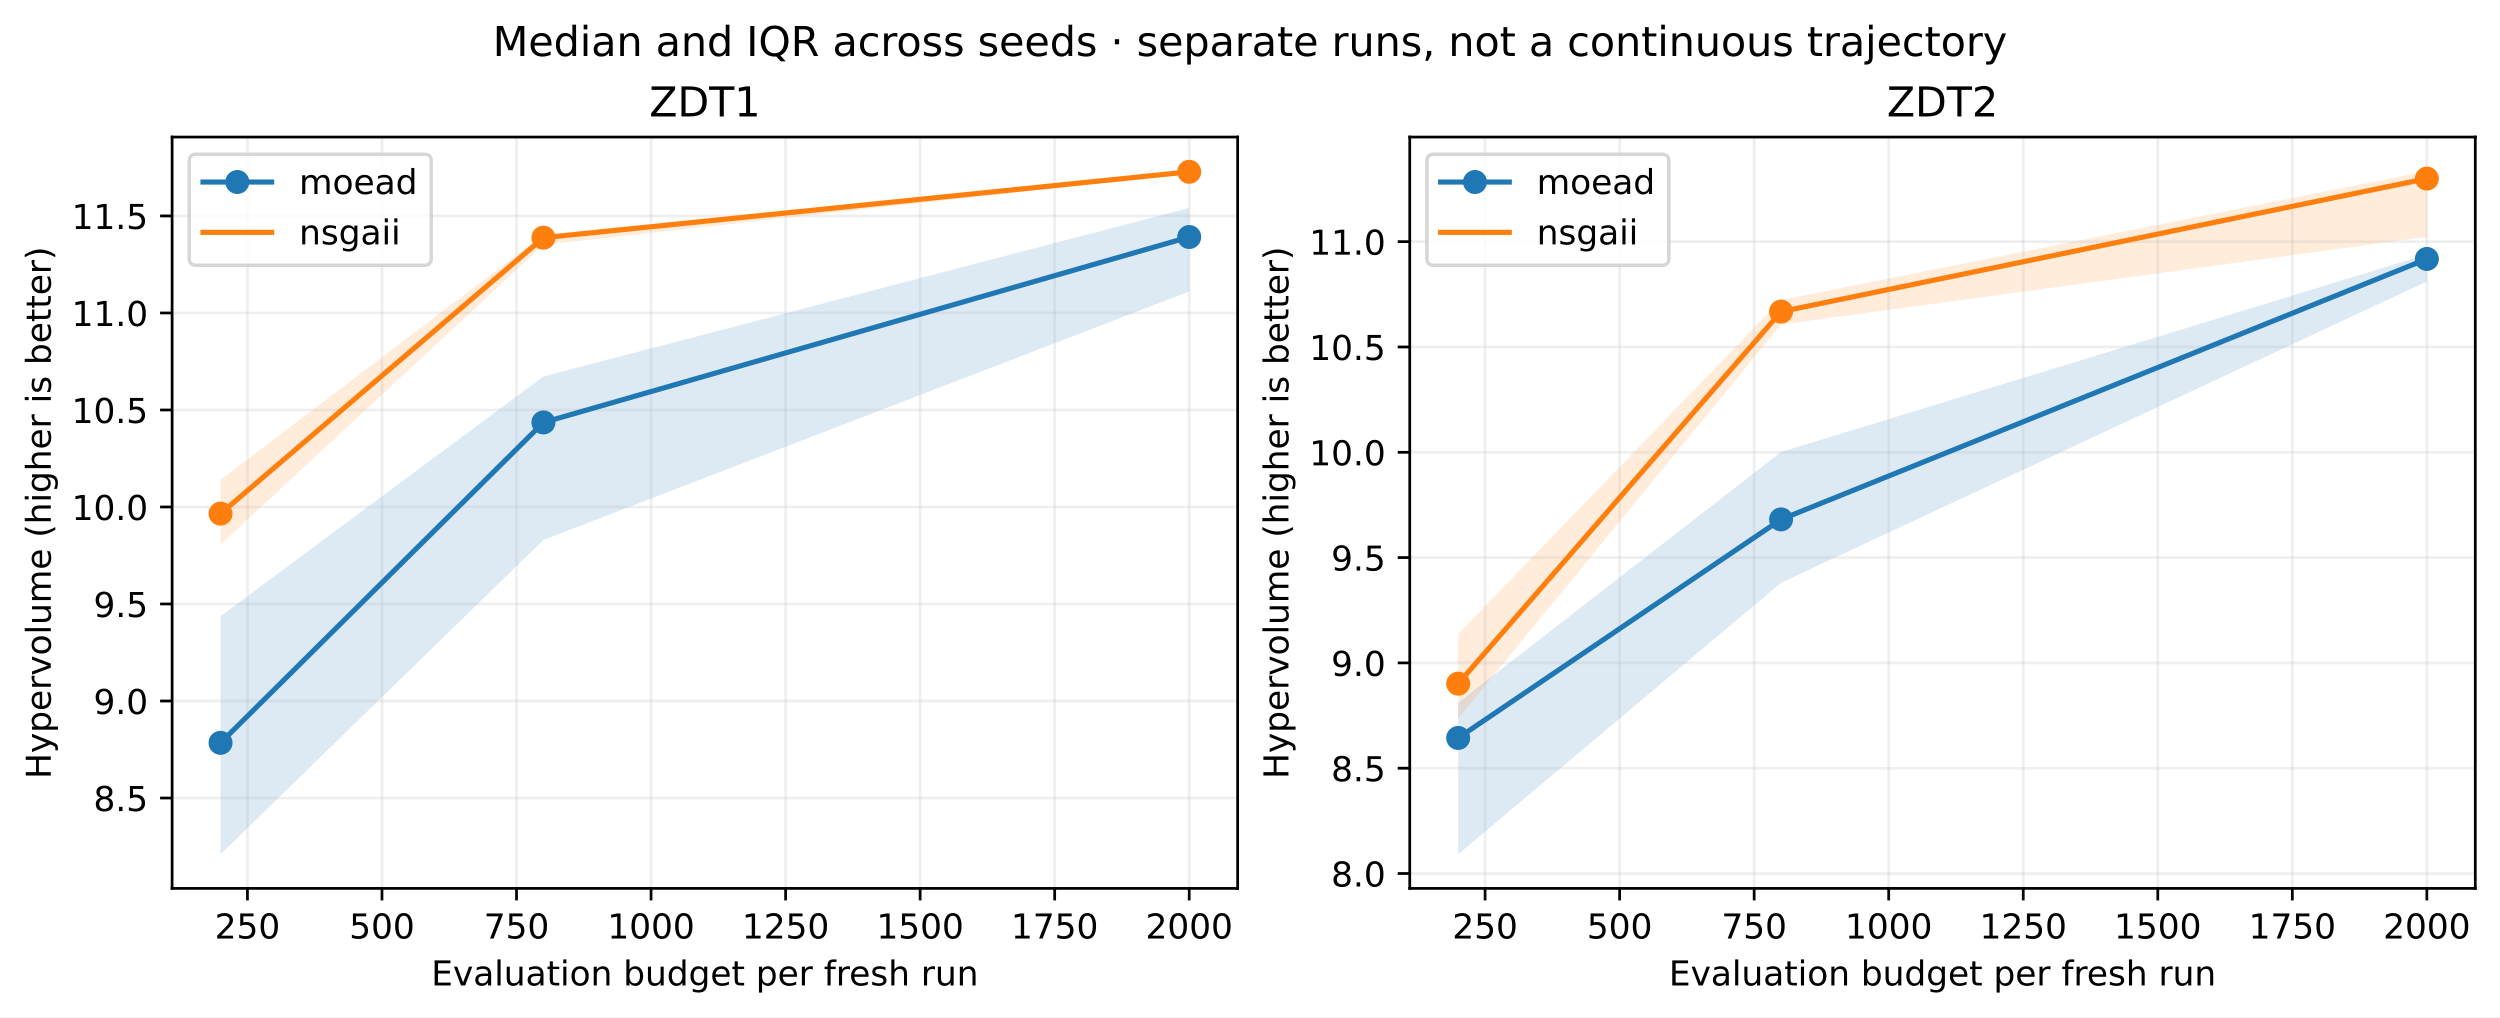
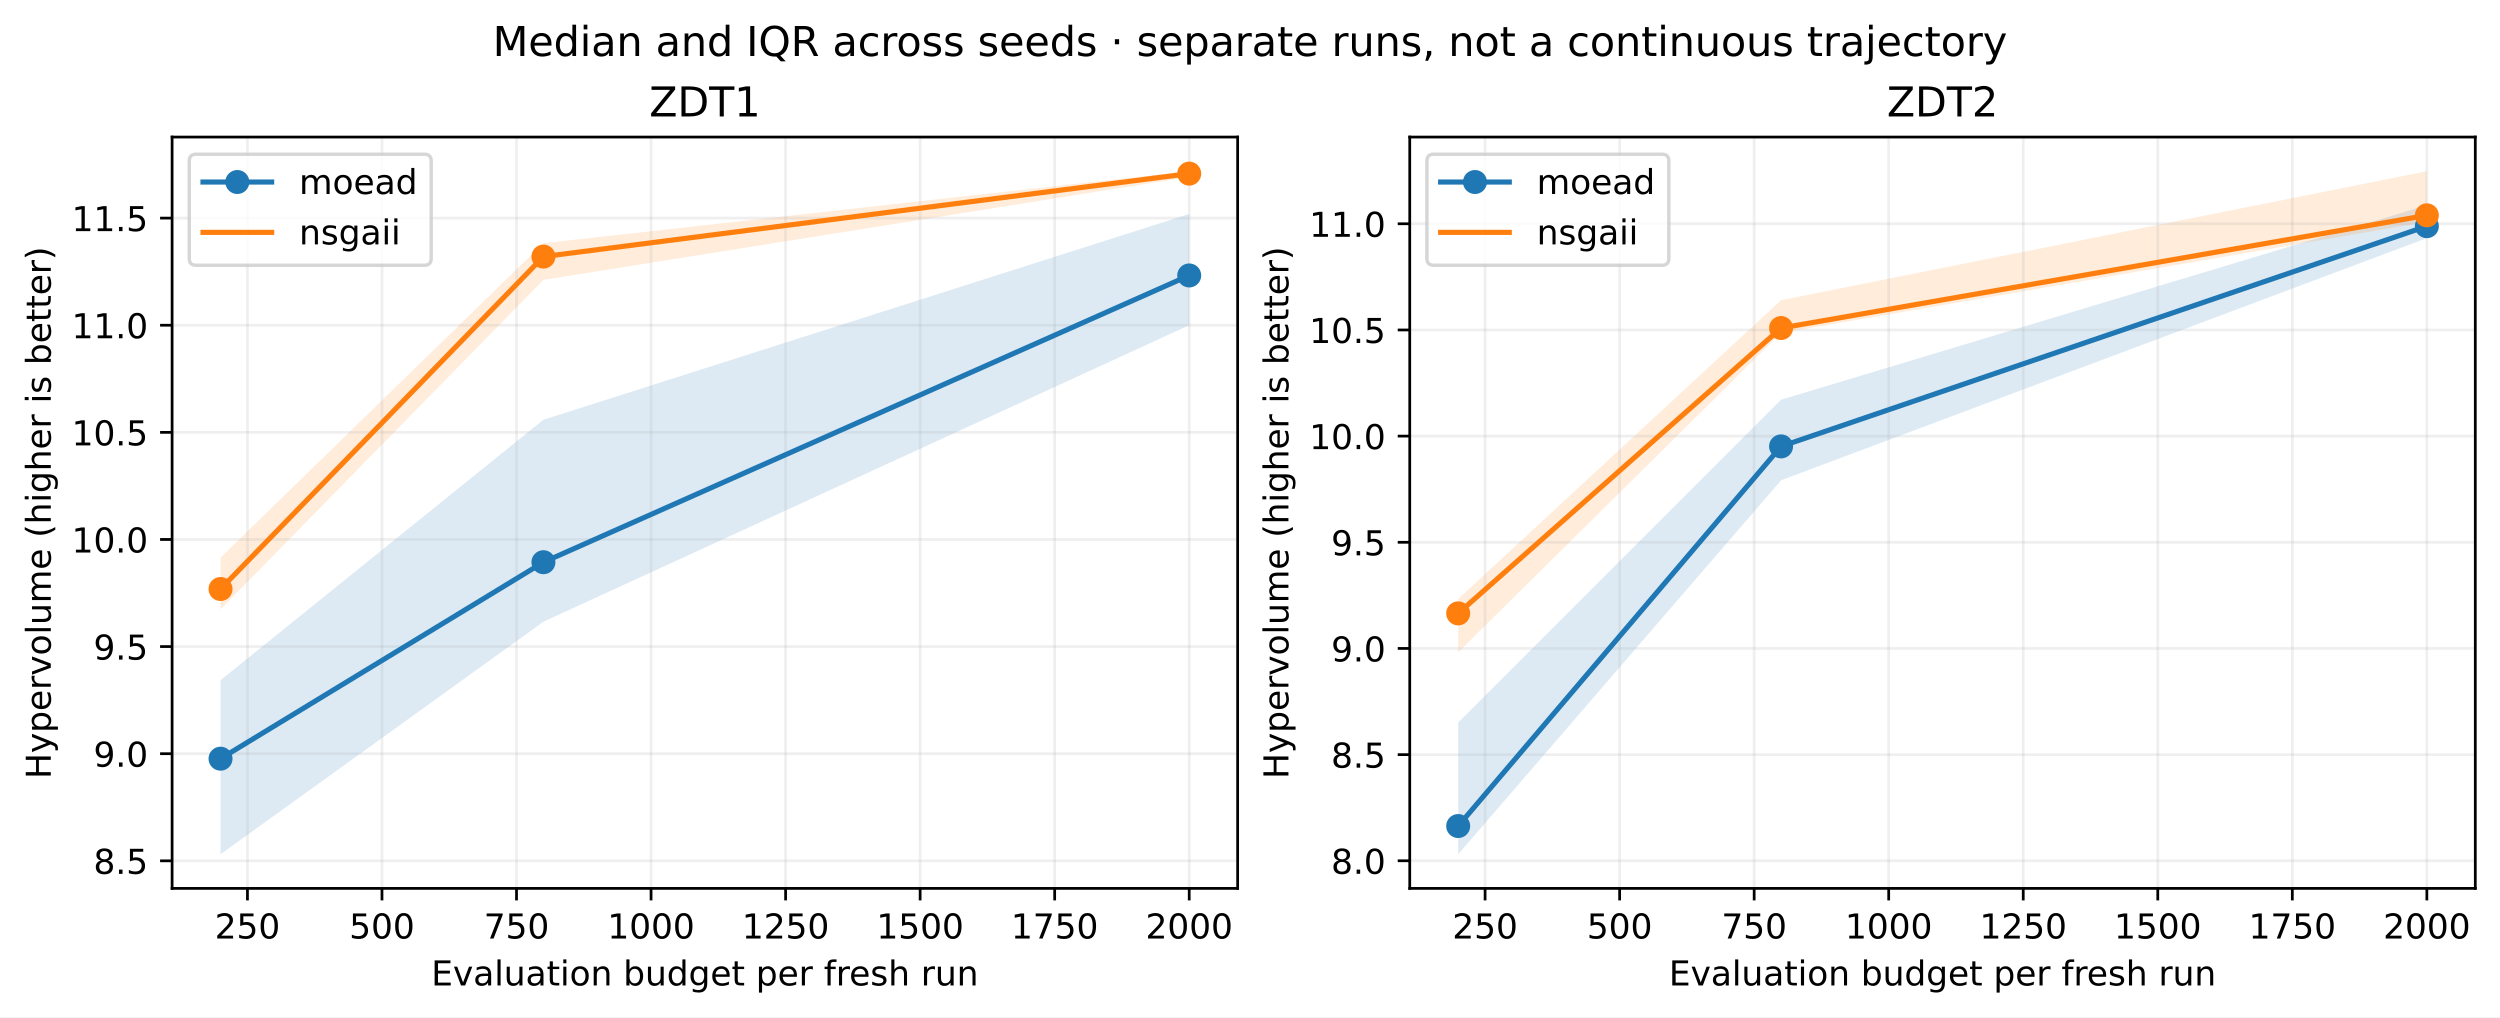
<svg xmlns="http://www.w3.org/2000/svg" xmlns:xlink="http://www.w3.org/1999/xlink" width="728.4pt" height="296.4pt" viewBox="0 0 728.4 296.4" version="1.1">
  <defs>
    <style type="text/css">*{stroke-linejoin: round; stroke-linecap: butt}</style>
  </defs>
  <g id="figure_1">
    <g id="patch_1">
      <path d="M 0 296.4 L 728.4 296.4 L 728.4 0 L 0 0 z " style="fill: #ffffff" />
    </g>
    <g id="axes_1">
      <g id="patch_2">
        <path d="M 50.144 258.843 L 360.6 258.843 L 360.6 39.932 L 50.144 39.932 z " style="fill: #ffffff" />
      </g>
      <g id="FillBetweenPolyCollection_1">
-         <path d="M 64.255 179.528 L 64.255 248.893 L 158.333 157.315 L 346.488 84.915 L 346.488 60.569 L 346.488 60.569 L 158.333 109.686 L 64.255 179.528 z " clip-path="url(#p104098ab5d)" style="fill: #1f77b4; fill-opacity: 0.15" />
+         <path d="M 64.255 198.185 L 64.255 248.893 L 158.333 181.141 L 346.488 94.748 L 346.488 62.33 L 346.488 62.33 L 158.333 122.299 L 64.255 198.185 z " clip-path="url(#p104098ab5d)" style="fill: #1f77b4; fill-opacity: 0.15" />
      </g>
      <g id="FillBetweenPolyCollection_2">
-         <path d="M 64.255 139.785 L 64.255 158.643 L 158.333 71.297 L 346.488 50.459 L 346.488 49.883 L 346.488 49.883 L 158.333 68.398 L 64.255 139.785 z " clip-path="url(#p104098ab5d)" style="fill: #ff7f0e; fill-opacity: 0.15" />
+         <path d="M 64.255 162.455 L 64.255 177.545 L 158.333 81.536 L 346.488 51.551 L 346.488 49.883 L 346.488 49.883 L 158.333 70.854 L 64.255 162.455 z " clip-path="url(#p104098ab5d)" style="fill: #ff7f0e; fill-opacity: 0.15" />
      </g>
      <g id="matplotlib.axis_1">
        <g id="xtick_1">
          <g id="line2d_1">
            <path d="M 72.095 258.843 L 72.095 39.932 " clip-path="url(#p104098ab5d)" style="fill: none; stroke: #b0b0b0; stroke-opacity: 0.2; stroke-width: 0.8; stroke-linecap: square" />
          </g>
          <g id="line2d_2">
            <defs>
              <path id="m3d51b67340" d="M 0 0 L 0 3.5 " style="stroke: #000000; stroke-width: 0.8" />
            </defs>
            <g>
              <use xlink:href="#m3d51b67340" x="72.095" y="258.843" style="stroke: #000000; stroke-width: 0.8" />
            </g>
          </g>
          <g id="text_1">
            <text style="font-size: 10px; font-family: 'DejaVu Sans', 'Bitstream Vera Sans', 'Computer Modern Sans Serif', 'Lucida Grande', 'Verdana', 'Geneva', 'Lucid', 'Arial', 'Helvetica', 'Avant Garde', sans-serif; text-anchor: middle" x="72.095" y="273.442" transform="rotate(-0 72.09519 273.4417)">250</text>
          </g>
        </g>
        <g id="xtick_2">
          <g id="line2d_3">
            <path d="M 111.294 258.843 L 111.294 39.932 " clip-path="url(#p104098ab5d)" style="fill: none; stroke: #b0b0b0; stroke-opacity: 0.2; stroke-width: 0.8; stroke-linecap: square" />
          </g>
          <g id="line2d_4">
            <g>
              <use xlink:href="#m3d51b67340" x="111.294" y="258.843" style="stroke: #000000; stroke-width: 0.8" />
            </g>
          </g>
          <g id="text_2">
            <text style="font-size: 10px; font-family: 'DejaVu Sans', 'Bitstream Vera Sans', 'Computer Modern Sans Serif', 'Lucida Grande', 'Verdana', 'Geneva', 'Lucid', 'Arial', 'Helvetica', 'Avant Garde', sans-serif; text-anchor: middle" x="111.294" y="273.442" transform="rotate(-0 111.2942 273.4417)">500</text>
          </g>
        </g>
        <g id="xtick_3">
          <g id="line2d_5">
            <path d="M 150.493 258.843 L 150.493 39.932 " clip-path="url(#p104098ab5d)" style="fill: none; stroke: #b0b0b0; stroke-opacity: 0.2; stroke-width: 0.8; stroke-linecap: square" />
          </g>
          <g id="line2d_6">
            <g>
              <use xlink:href="#m3d51b67340" x="150.493" y="258.843" style="stroke: #000000; stroke-width: 0.8" />
            </g>
          </g>
          <g id="text_3">
            <text style="font-size: 10px; font-family: 'DejaVu Sans', 'Bitstream Vera Sans', 'Computer Modern Sans Serif', 'Lucida Grande', 'Verdana', 'Geneva', 'Lucid', 'Arial', 'Helvetica', 'Avant Garde', sans-serif; text-anchor: middle" x="150.493" y="273.442" transform="rotate(-0 150.4932 273.4417)">750</text>
          </g>
        </g>
        <g id="xtick_4">
          <g id="line2d_7">
            <path d="M 189.692 258.843 L 189.692 39.932 " clip-path="url(#p104098ab5d)" style="fill: none; stroke: #b0b0b0; stroke-opacity: 0.2; stroke-width: 0.8; stroke-linecap: square" />
          </g>
          <g id="line2d_8">
            <g>
              <use xlink:href="#m3d51b67340" x="189.692" y="258.843" style="stroke: #000000; stroke-width: 0.8" />
            </g>
          </g>
          <g id="text_4">
            <text style="font-size: 10px; font-family: 'DejaVu Sans', 'Bitstream Vera Sans', 'Computer Modern Sans Serif', 'Lucida Grande', 'Verdana', 'Geneva', 'Lucid', 'Arial', 'Helvetica', 'Avant Garde', sans-serif; text-anchor: middle" x="189.692" y="273.442" transform="rotate(-0 189.6922 273.4417)">1000</text>
          </g>
        </g>
        <g id="xtick_5">
          <g id="line2d_9">
            <path d="M 228.891 258.843 L 228.891 39.932 " clip-path="url(#p104098ab5d)" style="fill: none; stroke: #b0b0b0; stroke-opacity: 0.2; stroke-width: 0.8; stroke-linecap: square" />
          </g>
          <g id="line2d_10">
            <g>
              <use xlink:href="#m3d51b67340" x="228.891" y="258.843" style="stroke: #000000; stroke-width: 0.8" />
            </g>
          </g>
          <g id="text_5">
            <text style="font-size: 10px; font-family: 'DejaVu Sans', 'Bitstream Vera Sans', 'Computer Modern Sans Serif', 'Lucida Grande', 'Verdana', 'Geneva', 'Lucid', 'Arial', 'Helvetica', 'Avant Garde', sans-serif; text-anchor: middle" x="228.891" y="273.442" transform="rotate(-0 228.8912 273.4417)">1250</text>
          </g>
        </g>
        <g id="xtick_6">
          <g id="line2d_11">
            <path d="M 268.09 258.843 L 268.09 39.932 " clip-path="url(#p104098ab5d)" style="fill: none; stroke: #b0b0b0; stroke-opacity: 0.2; stroke-width: 0.8; stroke-linecap: square" />
          </g>
          <g id="line2d_12">
            <g>
              <use xlink:href="#m3d51b67340" x="268.09" y="258.843" style="stroke: #000000; stroke-width: 0.8" />
            </g>
          </g>
          <g id="text_6">
            <text style="font-size: 10px; font-family: 'DejaVu Sans', 'Bitstream Vera Sans', 'Computer Modern Sans Serif', 'Lucida Grande', 'Verdana', 'Geneva', 'Lucid', 'Arial', 'Helvetica', 'Avant Garde', sans-serif; text-anchor: middle" x="268.09" y="273.442" transform="rotate(-0 268.0901 273.4417)">1500</text>
          </g>
        </g>
        <g id="xtick_7">
          <g id="line2d_13">
            <path d="M 307.289 258.843 L 307.289 39.932 " clip-path="url(#p104098ab5d)" style="fill: none; stroke: #b0b0b0; stroke-opacity: 0.2; stroke-width: 0.8; stroke-linecap: square" />
          </g>
          <g id="line2d_14">
            <g>
              <use xlink:href="#m3d51b67340" x="307.289" y="258.843" style="stroke: #000000; stroke-width: 0.8" />
            </g>
          </g>
          <g id="text_7">
            <text style="font-size: 10px; font-family: 'DejaVu Sans', 'Bitstream Vera Sans', 'Computer Modern Sans Serif', 'Lucida Grande', 'Verdana', 'Geneva', 'Lucid', 'Arial', 'Helvetica', 'Avant Garde', sans-serif; text-anchor: middle" x="307.289" y="273.442" transform="rotate(-0 307.2891 273.4417)">1750</text>
          </g>
        </g>
        <g id="xtick_8">
          <g id="line2d_15">
            <path d="M 346.488 258.843 L 346.488 39.932 " clip-path="url(#p104098ab5d)" style="fill: none; stroke: #b0b0b0; stroke-opacity: 0.2; stroke-width: 0.8; stroke-linecap: square" />
          </g>
          <g id="line2d_16">
            <g>
              <use xlink:href="#m3d51b67340" x="346.488" y="258.843" style="stroke: #000000; stroke-width: 0.8" />
            </g>
          </g>
          <g id="text_8">
            <text style="font-size: 10px; font-family: 'DejaVu Sans', 'Bitstream Vera Sans', 'Computer Modern Sans Serif', 'Lucida Grande', 'Verdana', 'Geneva', 'Lucid', 'Arial', 'Helvetica', 'Avant Garde', sans-serif; text-anchor: middle" x="346.488" y="273.442" transform="rotate(-0 346.4881 273.4417)">2000</text>
          </g>
        </g>
        <g id="text_9">
          <text style="font-size: 10px; font-family: 'DejaVu Sans', 'Bitstream Vera Sans', 'Computer Modern Sans Serif', 'Lucida Grande', 'Verdana', 'Geneva', 'Lucid', 'Arial', 'Helvetica', 'Avant Garde', sans-serif; text-anchor: middle" x="205.372" y="287.12" transform="rotate(-0 205.3718 287.1198)">Evaluation budget per fresh run</text>
        </g>
      </g>
      <g id="matplotlib.axis_2">
        <g id="ytick_1">
          <g id="line2d_17">
-             <path d="M 50.144 232.511 L 360.6 232.511 " clip-path="url(#p104098ab5d)" style="fill: none; stroke: #b0b0b0; stroke-opacity: 0.2; stroke-width: 0.8; stroke-linecap: square" />
+             <path d="M 50.144 250.807 L 360.6 250.807 " clip-path="url(#p104098ab5d)" style="fill: none; stroke: #b0b0b0; stroke-opacity: 0.2; stroke-width: 0.8; stroke-linecap: square" />
          </g>
          <g id="line2d_18">
            <defs>
              <path id="m3ad97762cd" d="M 0 0 L -3.5 0 " style="stroke: #000000; stroke-width: 0.8" />
            </defs>
            <g>
-               <use xlink:href="#m3ad97762cd" x="50.144" y="232.511" style="stroke: #000000; stroke-width: 0.8" />
+               <use xlink:href="#m3ad97762cd" x="50.144" y="250.807" style="stroke: #000000; stroke-width: 0.8" />
            </g>
          </g>
          <g id="text_10">
-             <text style="font-size: 10px; font-family: 'DejaVu Sans', 'Bitstream Vera Sans', 'Computer Modern Sans Serif', 'Lucida Grande', 'Verdana', 'Geneva', 'Lucid', 'Arial', 'Helvetica', 'Avant Garde', sans-serif; text-anchor: end" x="43.144" y="236.31" transform="rotate(-0 43.14375 236.3101)">8.5</text>
+             <text style="font-size: 10px; font-family: 'DejaVu Sans', 'Bitstream Vera Sans', 'Computer Modern Sans Serif', 'Lucida Grande', 'Verdana', 'Geneva', 'Lucid', 'Arial', 'Helvetica', 'Avant Garde', sans-serif; text-anchor: end" x="43.144" y="254.607" transform="rotate(-0 43.14375 254.6065)">8.5</text>
          </g>
        </g>
        <g id="ytick_2">
          <g id="line2d_19">
-             <path d="M 50.144 204.245 L 360.6 204.245 " clip-path="url(#p104098ab5d)" style="fill: none; stroke: #b0b0b0; stroke-opacity: 0.2; stroke-width: 0.8; stroke-linecap: square" />
+             <path d="M 50.144 219.598 L 360.6 219.598 " clip-path="url(#p104098ab5d)" style="fill: none; stroke: #b0b0b0; stroke-opacity: 0.2; stroke-width: 0.8; stroke-linecap: square" />
          </g>
          <g id="line2d_20">
            <g>
-               <use xlink:href="#m3ad97762cd" x="50.144" y="204.245" style="stroke: #000000; stroke-width: 0.8" />
+               <use xlink:href="#m3ad97762cd" x="50.144" y="219.598" style="stroke: #000000; stroke-width: 0.8" />
            </g>
          </g>
          <g id="text_11">
-             <text style="font-size: 10px; font-family: 'DejaVu Sans', 'Bitstream Vera Sans', 'Computer Modern Sans Serif', 'Lucida Grande', 'Verdana', 'Geneva', 'Lucid', 'Arial', 'Helvetica', 'Avant Garde', sans-serif; text-anchor: end" x="43.144" y="208.044" transform="rotate(-0 43.14375 208.0442)">9.0</text>
+             <text style="font-size: 10px; font-family: 'DejaVu Sans', 'Bitstream Vera Sans', 'Computer Modern Sans Serif', 'Lucida Grande', 'Verdana', 'Geneva', 'Lucid', 'Arial', 'Helvetica', 'Avant Garde', sans-serif; text-anchor: end" x="43.144" y="223.397" transform="rotate(-0 43.14375 223.3971)">9.0</text>
          </g>
        </g>
        <g id="ytick_3">
          <g id="line2d_21">
-             <path d="M 50.144 175.979 L 360.6 175.979 " clip-path="url(#p104098ab5d)" style="fill: none; stroke: #b0b0b0; stroke-opacity: 0.2; stroke-width: 0.8; stroke-linecap: square" />
+             <path d="M 50.144 188.389 L 360.6 188.389 " clip-path="url(#p104098ab5d)" style="fill: none; stroke: #b0b0b0; stroke-opacity: 0.2; stroke-width: 0.8; stroke-linecap: square" />
          </g>
          <g id="line2d_22">
            <g>
-               <use xlink:href="#m3ad97762cd" x="50.144" y="175.979" style="stroke: #000000; stroke-width: 0.8" />
+               <use xlink:href="#m3ad97762cd" x="50.144" y="188.389" style="stroke: #000000; stroke-width: 0.8" />
            </g>
          </g>
          <g id="text_12">
-             <text style="font-size: 10px; font-family: 'DejaVu Sans', 'Bitstream Vera Sans', 'Computer Modern Sans Serif', 'Lucida Grande', 'Verdana', 'Geneva', 'Lucid', 'Arial', 'Helvetica', 'Avant Garde', sans-serif; text-anchor: end" x="43.144" y="179.778" transform="rotate(-0 43.14375 179.7784)">9.5</text>
+             <text style="font-size: 10px; font-family: 'DejaVu Sans', 'Bitstream Vera Sans', 'Computer Modern Sans Serif', 'Lucida Grande', 'Verdana', 'Geneva', 'Lucid', 'Arial', 'Helvetica', 'Avant Garde', sans-serif; text-anchor: end" x="43.144" y="192.188" transform="rotate(-0 43.14375 192.1878)">9.5</text>
          </g>
        </g>
        <g id="ytick_4">
          <g id="line2d_23">
-             <path d="M 50.144 147.713 L 360.6 147.713 " clip-path="url(#p104098ab5d)" style="fill: none; stroke: #b0b0b0; stroke-opacity: 0.2; stroke-width: 0.8; stroke-linecap: square" />
+             <path d="M 50.144 157.179 L 360.6 157.179 " clip-path="url(#p104098ab5d)" style="fill: none; stroke: #b0b0b0; stroke-opacity: 0.2; stroke-width: 0.8; stroke-linecap: square" />
          </g>
          <g id="line2d_24">
            <g>
-               <use xlink:href="#m3ad97762cd" x="50.144" y="147.713" style="stroke: #000000; stroke-width: 0.8" />
+               <use xlink:href="#m3ad97762cd" x="50.144" y="157.179" style="stroke: #000000; stroke-width: 0.8" />
            </g>
          </g>
          <g id="text_13">
-             <text style="font-size: 10px; font-family: 'DejaVu Sans', 'Bitstream Vera Sans', 'Computer Modern Sans Serif', 'Lucida Grande', 'Verdana', 'Geneva', 'Lucid', 'Arial', 'Helvetica', 'Avant Garde', sans-serif; text-anchor: end" x="43.144" y="151.513" transform="rotate(-0 43.14375 151.5126)">10.0</text>
+             <text style="font-size: 10px; font-family: 'DejaVu Sans', 'Bitstream Vera Sans', 'Computer Modern Sans Serif', 'Lucida Grande', 'Verdana', 'Geneva', 'Lucid', 'Arial', 'Helvetica', 'Avant Garde', sans-serif; text-anchor: end" x="43.144" y="160.978" transform="rotate(-0 43.14375 160.9784)">10.0</text>
          </g>
        </g>
        <g id="ytick_5">
          <g id="line2d_25">
-             <path d="M 50.144 119.447 L 360.6 119.447 " clip-path="url(#p104098ab5d)" style="fill: none; stroke: #b0b0b0; stroke-opacity: 0.2; stroke-width: 0.8; stroke-linecap: square" />
+             <path d="M 50.144 125.97 L 360.6 125.97 " clip-path="url(#p104098ab5d)" style="fill: none; stroke: #b0b0b0; stroke-opacity: 0.2; stroke-width: 0.8; stroke-linecap: square" />
          </g>
          <g id="line2d_26">
            <g>
-               <use xlink:href="#m3ad97762cd" x="50.144" y="119.447" style="stroke: #000000; stroke-width: 0.8" />
+               <use xlink:href="#m3ad97762cd" x="50.144" y="125.97" style="stroke: #000000; stroke-width: 0.8" />
            </g>
          </g>
          <g id="text_14">
-             <text style="font-size: 10px; font-family: 'DejaVu Sans', 'Bitstream Vera Sans', 'Computer Modern Sans Serif', 'Lucida Grande', 'Verdana', 'Geneva', 'Lucid', 'Arial', 'Helvetica', 'Avant Garde', sans-serif; text-anchor: end" x="43.144" y="123.247" transform="rotate(-0 43.14375 123.2467)">10.5</text>
+             <text style="font-size: 10px; font-family: 'DejaVu Sans', 'Bitstream Vera Sans', 'Computer Modern Sans Serif', 'Lucida Grande', 'Verdana', 'Geneva', 'Lucid', 'Arial', 'Helvetica', 'Avant Garde', sans-serif; text-anchor: end" x="43.144" y="129.769" transform="rotate(-0 43.14375 129.769)">10.5</text>
          </g>
        </g>
        <g id="ytick_6">
          <g id="line2d_27">
-             <path d="M 50.144 91.182 L 360.6 91.182 " clip-path="url(#p104098ab5d)" style="fill: none; stroke: #b0b0b0; stroke-opacity: 0.2; stroke-width: 0.8; stroke-linecap: square" />
+             <path d="M 50.144 94.76 L 360.6 94.76 " clip-path="url(#p104098ab5d)" style="fill: none; stroke: #b0b0b0; stroke-opacity: 0.2; stroke-width: 0.8; stroke-linecap: square" />
          </g>
          <g id="line2d_28">
            <g>
-               <use xlink:href="#m3ad97762cd" x="50.144" y="91.182" style="stroke: #000000; stroke-width: 0.8" />
+               <use xlink:href="#m3ad97762cd" x="50.144" y="94.76" style="stroke: #000000; stroke-width: 0.8" />
            </g>
          </g>
          <g id="text_15">
-             <text style="font-size: 10px; font-family: 'DejaVu Sans', 'Bitstream Vera Sans', 'Computer Modern Sans Serif', 'Lucida Grande', 'Verdana', 'Geneva', 'Lucid', 'Arial', 'Helvetica', 'Avant Garde', sans-serif; text-anchor: end" x="43.144" y="94.981" transform="rotate(-0 43.14375 94.98087)">11.0</text>
+             <text style="font-size: 10px; font-family: 'DejaVu Sans', 'Bitstream Vera Sans', 'Computer Modern Sans Serif', 'Lucida Grande', 'Verdana', 'Geneva', 'Lucid', 'Arial', 'Helvetica', 'Avant Garde', sans-serif; text-anchor: end" x="43.144" y="98.56" transform="rotate(-0 43.14375 98.55965)">11.0</text>
          </g>
        </g>
        <g id="ytick_7">
          <g id="line2d_29">
-             <path d="M 50.144 62.916 L 360.6 62.916 " clip-path="url(#p104098ab5d)" style="fill: none; stroke: #b0b0b0; stroke-opacity: 0.2; stroke-width: 0.8; stroke-linecap: square" />
+             <path d="M 50.144 63.551 L 360.6 63.551 " clip-path="url(#p104098ab5d)" style="fill: none; stroke: #b0b0b0; stroke-opacity: 0.2; stroke-width: 0.8; stroke-linecap: square" />
          </g>
          <g id="line2d_30">
            <g>
-               <use xlink:href="#m3ad97762cd" x="50.144" y="62.916" style="stroke: #000000; stroke-width: 0.8" />
+               <use xlink:href="#m3ad97762cd" x="50.144" y="63.551" style="stroke: #000000; stroke-width: 0.8" />
            </g>
          </g>
          <g id="text_16">
-             <text style="font-size: 10px; font-family: 'DejaVu Sans', 'Bitstream Vera Sans', 'Computer Modern Sans Serif', 'Lucida Grande', 'Verdana', 'Geneva', 'Lucid', 'Arial', 'Helvetica', 'Avant Garde', sans-serif; text-anchor: end" x="43.144" y="66.715" transform="rotate(-0 43.14375 66.71502)">11.5</text>
+             <text style="font-size: 10px; font-family: 'DejaVu Sans', 'Bitstream Vera Sans', 'Computer Modern Sans Serif', 'Lucida Grande', 'Verdana', 'Geneva', 'Lucid', 'Arial', 'Helvetica', 'Avant Garde', sans-serif; text-anchor: end" x="43.144" y="67.35" transform="rotate(-0 43.14375 67.35027)">11.5</text>
          </g>
        </g>
        <g id="text_17">
          <text style="font-size: 10px; font-family: 'DejaVu Sans', 'Bitstream Vera Sans', 'Computer Modern Sans Serif', 'Lucida Grande', 'Verdana', 'Geneva', 'Lucid', 'Arial', 'Helvetica', 'Avant Garde', sans-serif; text-anchor: middle" x="14.798" y="149.388" transform="rotate(-90 14.79844 149.3878)">Hypervolume (higher is better)</text>
        </g>
      </g>
      <g id="line2d_31">
-         <path d="M 64.255 216.436 L 158.333 123.081 L 346.488 69.054 " clip-path="url(#p104098ab5d)" style="fill: none; stroke: #1f77b4; stroke-width: 1.5; stroke-linecap: square" />
+         <path d="M 64.255 221.052 L 158.333 163.805 L 346.488 80.256 " clip-path="url(#p104098ab5d)" style="fill: none; stroke: #1f77b4; stroke-width: 1.5; stroke-linecap: square" />
        <defs>
          <path id="m8b04b15519" d="M 0 3 C 0.796 3 1.559 2.684 2.121 2.121 C 2.684 1.559 3 0.796 3 0 C 3 -0.796 2.684 -1.559 2.121 -2.121 C 1.559 -2.684 0.796 -3 0 -3 C -0.796 -3 -1.559 -2.684 -2.121 -2.121 C -2.684 -1.559 -3 -0.796 -3 0 C -3 0.796 -2.684 1.559 -2.121 2.121 C -1.559 2.684 -0.796 3 0 3 z " style="stroke: #1f77b4" />
        </defs>
        <g clip-path="url(#p104098ab5d)">
-           <use xlink:href="#m8b04b15519" x="64.255" y="216.436" style="fill: #1f77b4; stroke: #1f77b4" />
-           <use xlink:href="#m8b04b15519" x="158.333" y="123.081" style="fill: #1f77b4; stroke: #1f77b4" />
-           <use xlink:href="#m8b04b15519" x="346.488" y="69.054" style="fill: #1f77b4; stroke: #1f77b4" />
+           <use xlink:href="#m8b04b15519" x="64.255" y="221.052" style="fill: #1f77b4; stroke: #1f77b4" />
+           <use xlink:href="#m8b04b15519" x="158.333" y="163.805" style="fill: #1f77b4; stroke: #1f77b4" />
+           <use xlink:href="#m8b04b15519" x="346.488" y="80.256" style="fill: #1f77b4; stroke: #1f77b4" />
        </g>
      </g>
      <g id="line2d_32">
-         <path d="M 64.255 149.653 L 158.333 69.252 L 346.488 50.059 " clip-path="url(#p104098ab5d)" style="fill: none; stroke: #ff7f0e; stroke-width: 1.5; stroke-linecap: square" />
+         <path d="M 64.255 171.613 L 158.333 74.762 L 346.488 50.588 " clip-path="url(#p104098ab5d)" style="fill: none; stroke: #ff7f0e; stroke-width: 1.5; stroke-linecap: square" />
        <defs>
          <path id="m8b4f88798f" d="M 0 3 C 0.796 3 1.559 2.684 2.121 2.121 C 2.684 1.559 3 0.796 3 0 C 3 -0.796 2.684 -1.559 2.121 -2.121 C 1.559 -2.684 0.796 -3 0 -3 C -0.796 -3 -1.559 -2.684 -2.121 -2.121 C -2.684 -1.559 -3 -0.796 -3 0 C -3 0.796 -2.684 1.559 -2.121 2.121 C -1.559 2.684 -0.796 3 0 3 z " style="stroke: #ff7f0e" />
        </defs>
        <g clip-path="url(#p104098ab5d)">
-           <use xlink:href="#m8b4f88798f" x="64.255" y="149.653" style="fill: #ff7f0e; stroke: #ff7f0e" />
-           <use xlink:href="#m8b4f88798f" x="158.333" y="69.252" style="fill: #ff7f0e; stroke: #ff7f0e" />
-           <use xlink:href="#m8b4f88798f" x="346.488" y="50.059" style="fill: #ff7f0e; stroke: #ff7f0e" />
+           <use xlink:href="#m8b4f88798f" x="64.255" y="171.613" style="fill: #ff7f0e; stroke: #ff7f0e" />
+           <use xlink:href="#m8b4f88798f" x="158.333" y="74.762" style="fill: #ff7f0e; stroke: #ff7f0e" />
+           <use xlink:href="#m8b4f88798f" x="346.488" y="50.588" style="fill: #ff7f0e; stroke: #ff7f0e" />
        </g>
      </g>
      <g id="patch_3">
        <path d="M 50.144 258.843 L 50.144 39.932 " style="fill: none; stroke: #000000; stroke-width: 0.8; stroke-linejoin: miter; stroke-linecap: square" />
      </g>
      <g id="patch_4">
        <path d="M 360.6 258.843 L 360.6 39.932 " style="fill: none; stroke: #000000; stroke-width: 0.8; stroke-linejoin: miter; stroke-linecap: square" />
      </g>
      <g id="patch_5">
        <path d="M 50.144 258.843 L 360.6 258.843 " style="fill: none; stroke: #000000; stroke-width: 0.8; stroke-linejoin: miter; stroke-linecap: square" />
      </g>
      <g id="patch_6">
        <path d="M 50.144 39.932 L 360.6 39.932 " style="fill: none; stroke: #000000; stroke-width: 0.8; stroke-linejoin: miter; stroke-linecap: square" />
      </g>
      <g id="text_18">
        <text style="font-size: 12px; font-family: 'DejaVu Sans', 'Bitstream Vera Sans', 'Computer Modern Sans Serif', 'Lucida Grande', 'Verdana', 'Geneva', 'Lucid', 'Arial', 'Helvetica', 'Avant Garde', sans-serif; text-anchor: middle" x="205.372" y="33.932" transform="rotate(-0 205.3718 33.93236)">ZDT1</text>
      </g>
      <g id="legend_1">
        <g id="patch_7">
          <path d="M 57.144 77.289 L 123.633 77.289 Q 125.633 77.289 125.633 75.289 L 125.633 46.932 Q 125.633 44.932 123.633 44.932 L 57.144 44.932 Q 55.144 44.932 55.144 46.932 L 55.144 75.289 Q 55.144 77.289 57.144 77.289 z " style="fill: #ffffff; opacity: 0.8; stroke: #cccccc; stroke-linejoin: miter" />
        </g>
        <g id="line2d_33">
          <path d="M 59.144 53.031 L 69.144 53.031 L 79.144 53.031 " style="fill: none; stroke: #1f77b4; stroke-width: 1.5; stroke-linecap: square" />
          <g>
            <use xlink:href="#m8b04b15519" x="69.144" y="53.031" style="fill: #1f77b4; stroke: #1f77b4" />
          </g>
        </g>
        <g id="text_19">
          <text style="font-size: 10px; font-family: 'DejaVu Sans', 'Bitstream Vera Sans', 'Computer Modern Sans Serif', 'Lucida Grande', 'Verdana', 'Geneva', 'Lucid', 'Arial', 'Helvetica', 'Avant Garde', sans-serif; text-anchor: start" x="87.144" y="56.531" transform="rotate(-0 87.14375 56.53079)">moead</text>
        </g>
        <g id="line2d_34">
          <path d="M 59.144 67.709 L 69.144 67.709 L 79.144 67.709 " style="fill: none; stroke: #ff7f0e; stroke-width: 1.5; stroke-linecap: square" />
        </g>
        <g id="text_20">
          <text style="font-size: 10px; font-family: 'DejaVu Sans', 'Bitstream Vera Sans', 'Computer Modern Sans Serif', 'Lucida Grande', 'Verdana', 'Geneva', 'Lucid', 'Arial', 'Helvetica', 'Avant Garde', sans-serif; text-anchor: start" x="87.144" y="71.209" transform="rotate(-0 87.14375 71.20892)">nsgaii</text>
        </g>
      </g>
    </g>
    <g id="axes_2">
      <g id="patch_8">
        <path d="M 410.744 258.843 L 721.2 258.843 L 721.2 39.932 L 410.744 39.932 z " style="fill: #ffffff" />
      </g>
      <g id="FillBetweenPolyCollection_3">
-         <path d="M 424.855 204.739 L 424.855 248.893 L 518.933 169.785 L 707.088 82.003 L 707.088 74.13 L 707.088 74.13 L 518.933 131.685 L 424.855 204.739 z " clip-path="url(#pf4a266b336)" style="fill: #1f77b4; fill-opacity: 0.15" />
+         <path d="M 424.855 210.534 L 424.855 248.893 L 518.933 139.932 L 707.088 69.376 L 707.088 59.797 L 707.088 59.797 L 518.933 116.461 L 424.855 210.534 z " clip-path="url(#pf4a266b336)" style="fill: #1f77b4; fill-opacity: 0.15" />
      </g>
      <g id="FillBetweenPolyCollection_4">
-         <path d="M 424.855 184.712 L 424.855 209.35 L 518.933 94.533 L 707.088 69.013 L 707.088 49.883 L 707.088 49.883 L 518.933 87.396 L 424.855 184.712 z " clip-path="url(#pf4a266b336)" style="fill: #ff7f0e; fill-opacity: 0.15" />
+         <path d="M 424.855 174.513 L 424.855 190.051 L 518.933 96.985 L 707.088 64.648 L 707.088 49.883 L 707.088 49.883 L 518.933 87.465 L 424.855 174.513 z " clip-path="url(#pf4a266b336)" style="fill: #ff7f0e; fill-opacity: 0.15" />
      </g>
      <g id="matplotlib.axis_3">
        <g id="xtick_9">
          <g id="line2d_35">
            <path d="M 432.695 258.843 L 432.695 39.932 " clip-path="url(#pf4a266b336)" style="fill: none; stroke: #b0b0b0; stroke-opacity: 0.2; stroke-width: 0.8; stroke-linecap: square" />
          </g>
          <g id="line2d_36">
            <g>
              <use xlink:href="#m3d51b67340" x="432.695" y="258.843" style="stroke: #000000; stroke-width: 0.8" />
            </g>
          </g>
          <g id="text_21">
            <text style="font-size: 10px; font-family: 'DejaVu Sans', 'Bitstream Vera Sans', 'Computer Modern Sans Serif', 'Lucida Grande', 'Verdana', 'Geneva', 'Lucid', 'Arial', 'Helvetica', 'Avant Garde', sans-serif; text-anchor: middle" x="432.695" y="273.442" transform="rotate(-0 432.6949 273.4417)">250</text>
          </g>
        </g>
        <g id="xtick_10">
          <g id="line2d_37">
            <path d="M 471.894 258.843 L 471.894 39.932 " clip-path="url(#pf4a266b336)" style="fill: none; stroke: #b0b0b0; stroke-opacity: 0.2; stroke-width: 0.8; stroke-linecap: square" />
          </g>
          <g id="line2d_38">
            <g>
              <use xlink:href="#m3d51b67340" x="471.894" y="258.843" style="stroke: #000000; stroke-width: 0.8" />
            </g>
          </g>
          <g id="text_22">
            <text style="font-size: 10px; font-family: 'DejaVu Sans', 'Bitstream Vera Sans', 'Computer Modern Sans Serif', 'Lucida Grande', 'Verdana', 'Geneva', 'Lucid', 'Arial', 'Helvetica', 'Avant Garde', sans-serif; text-anchor: middle" x="471.894" y="273.442" transform="rotate(-0 471.8939 273.4417)">500</text>
          </g>
        </g>
        <g id="xtick_11">
          <g id="line2d_39">
            <path d="M 511.093 258.843 L 511.093 39.932 " clip-path="url(#pf4a266b336)" style="fill: none; stroke: #b0b0b0; stroke-opacity: 0.2; stroke-width: 0.8; stroke-linecap: square" />
          </g>
          <g id="line2d_40">
            <g>
              <use xlink:href="#m3d51b67340" x="511.093" y="258.843" style="stroke: #000000; stroke-width: 0.8" />
            </g>
          </g>
          <g id="text_23">
            <text style="font-size: 10px; font-family: 'DejaVu Sans', 'Bitstream Vera Sans', 'Computer Modern Sans Serif', 'Lucida Grande', 'Verdana', 'Geneva', 'Lucid', 'Arial', 'Helvetica', 'Avant Garde', sans-serif; text-anchor: middle" x="511.093" y="273.442" transform="rotate(-0 511.0929 273.4417)">750</text>
          </g>
        </g>
        <g id="xtick_12">
          <g id="line2d_41">
            <path d="M 550.292 258.843 L 550.292 39.932 " clip-path="url(#pf4a266b336)" style="fill: none; stroke: #b0b0b0; stroke-opacity: 0.2; stroke-width: 0.8; stroke-linecap: square" />
          </g>
          <g id="line2d_42">
            <g>
              <use xlink:href="#m3d51b67340" x="550.292" y="258.843" style="stroke: #000000; stroke-width: 0.8" />
            </g>
          </g>
          <g id="text_24">
            <text style="font-size: 10px; font-family: 'DejaVu Sans', 'Bitstream Vera Sans', 'Computer Modern Sans Serif', 'Lucida Grande', 'Verdana', 'Geneva', 'Lucid', 'Arial', 'Helvetica', 'Avant Garde', sans-serif; text-anchor: middle" x="550.292" y="273.442" transform="rotate(-0 550.2919 273.4417)">1000</text>
          </g>
        </g>
        <g id="xtick_13">
          <g id="line2d_43">
            <path d="M 589.491 258.843 L 589.491 39.932 " clip-path="url(#pf4a266b336)" style="fill: none; stroke: #b0b0b0; stroke-opacity: 0.2; stroke-width: 0.8; stroke-linecap: square" />
          </g>
          <g id="line2d_44">
            <g>
              <use xlink:href="#m3d51b67340" x="589.491" y="258.843" style="stroke: #000000; stroke-width: 0.8" />
            </g>
          </g>
          <g id="text_25">
            <text style="font-size: 10px; font-family: 'DejaVu Sans', 'Bitstream Vera Sans', 'Computer Modern Sans Serif', 'Lucida Grande', 'Verdana', 'Geneva', 'Lucid', 'Arial', 'Helvetica', 'Avant Garde', sans-serif; text-anchor: middle" x="589.491" y="273.442" transform="rotate(-0 589.4909 273.4417)">1250</text>
          </g>
        </g>
        <g id="xtick_14">
          <g id="line2d_45">
            <path d="M 628.69 258.843 L 628.69 39.932 " clip-path="url(#pf4a266b336)" style="fill: none; stroke: #b0b0b0; stroke-opacity: 0.2; stroke-width: 0.8; stroke-linecap: square" />
          </g>
          <g id="line2d_46">
            <g>
              <use xlink:href="#m3d51b67340" x="628.69" y="258.843" style="stroke: #000000; stroke-width: 0.8" />
            </g>
          </g>
          <g id="text_26">
            <text style="font-size: 10px; font-family: 'DejaVu Sans', 'Bitstream Vera Sans', 'Computer Modern Sans Serif', 'Lucida Grande', 'Verdana', 'Geneva', 'Lucid', 'Arial', 'Helvetica', 'Avant Garde', sans-serif; text-anchor: middle" x="628.69" y="273.442" transform="rotate(-0 628.6899 273.4417)">1500</text>
          </g>
        </g>
        <g id="xtick_15">
          <g id="line2d_47">
            <path d="M 667.889 258.843 L 667.889 39.932 " clip-path="url(#pf4a266b336)" style="fill: none; stroke: #b0b0b0; stroke-opacity: 0.2; stroke-width: 0.8; stroke-linecap: square" />
          </g>
          <g id="line2d_48">
            <g>
              <use xlink:href="#m3d51b67340" x="667.889" y="258.843" style="stroke: #000000; stroke-width: 0.8" />
            </g>
          </g>
          <g id="text_27">
            <text style="font-size: 10px; font-family: 'DejaVu Sans', 'Bitstream Vera Sans', 'Computer Modern Sans Serif', 'Lucida Grande', 'Verdana', 'Geneva', 'Lucid', 'Arial', 'Helvetica', 'Avant Garde', sans-serif; text-anchor: middle" x="667.889" y="273.442" transform="rotate(-0 667.8889 273.4417)">1750</text>
          </g>
        </g>
        <g id="xtick_16">
          <g id="line2d_49">
            <path d="M 707.088 258.843 L 707.088 39.932 " clip-path="url(#pf4a266b336)" style="fill: none; stroke: #b0b0b0; stroke-opacity: 0.2; stroke-width: 0.8; stroke-linecap: square" />
          </g>
          <g id="line2d_50">
            <g>
              <use xlink:href="#m3d51b67340" x="707.088" y="258.843" style="stroke: #000000; stroke-width: 0.8" />
            </g>
          </g>
          <g id="text_28">
            <text style="font-size: 10px; font-family: 'DejaVu Sans', 'Bitstream Vera Sans', 'Computer Modern Sans Serif', 'Lucida Grande', 'Verdana', 'Geneva', 'Lucid', 'Arial', 'Helvetica', 'Avant Garde', sans-serif; text-anchor: middle" x="707.088" y="273.442" transform="rotate(-0 707.0879 273.4417)">2000</text>
          </g>
        </g>
        <g id="text_29">
          <text style="font-size: 10px; font-family: 'DejaVu Sans', 'Bitstream Vera Sans', 'Computer Modern Sans Serif', 'Lucida Grande', 'Verdana', 'Geneva', 'Lucid', 'Arial', 'Helvetica', 'Avant Garde', sans-serif; text-anchor: middle" x="565.972" y="287.12" transform="rotate(-0 565.9715 287.1198)">Evaluation budget per fresh run</text>
        </g>
      </g>
      <g id="matplotlib.axis_4">
        <g id="ytick_8">
          <g id="line2d_51">
-             <path d="M 410.744 254.506 L 721.2 254.506 " clip-path="url(#pf4a266b336)" style="fill: none; stroke: #b0b0b0; stroke-opacity: 0.2; stroke-width: 0.8; stroke-linecap: square" />
+             <path d="M 410.744 250.799 L 721.2 250.799 " clip-path="url(#pf4a266b336)" style="fill: none; stroke: #b0b0b0; stroke-opacity: 0.2; stroke-width: 0.8; stroke-linecap: square" />
          </g>
          <g id="line2d_52">
            <g>
-               <use xlink:href="#m3ad97762cd" x="410.744" y="254.506" style="stroke: #000000; stroke-width: 0.8" />
+               <use xlink:href="#m3ad97762cd" x="410.744" y="250.799" style="stroke: #000000; stroke-width: 0.8" />
            </g>
          </g>
          <g id="text_30">
-             <text style="font-size: 10px; font-family: 'DejaVu Sans', 'Bitstream Vera Sans', 'Computer Modern Sans Serif', 'Lucida Grande', 'Verdana', 'Geneva', 'Lucid', 'Arial', 'Helvetica', 'Avant Garde', sans-serif; text-anchor: end" x="403.744" y="258.306" transform="rotate(-0 403.7435 258.3057)">8.0</text>
+             <text style="font-size: 10px; font-family: 'DejaVu Sans', 'Bitstream Vera Sans', 'Computer Modern Sans Serif', 'Lucida Grande', 'Verdana', 'Geneva', 'Lucid', 'Arial', 'Helvetica', 'Avant Garde', sans-serif; text-anchor: end" x="403.744" y="254.599" transform="rotate(-0 403.7435 254.5985)">8.0</text>
          </g>
        </g>
        <g id="ytick_9">
          <g id="line2d_53">
-             <path d="M 410.744 223.823 L 721.2 223.823 " clip-path="url(#pf4a266b336)" style="fill: none; stroke: #b0b0b0; stroke-opacity: 0.2; stroke-width: 0.8; stroke-linecap: square" />
+             <path d="M 410.744 219.866 L 721.2 219.866 " clip-path="url(#pf4a266b336)" style="fill: none; stroke: #b0b0b0; stroke-opacity: 0.2; stroke-width: 0.8; stroke-linecap: square" />
          </g>
          <g id="line2d_54">
            <g>
-               <use xlink:href="#m3ad97762cd" x="410.744" y="223.823" style="stroke: #000000; stroke-width: 0.8" />
+               <use xlink:href="#m3ad97762cd" x="410.744" y="219.866" style="stroke: #000000; stroke-width: 0.8" />
            </g>
          </g>
          <g id="text_31">
-             <text style="font-size: 10px; font-family: 'DejaVu Sans', 'Bitstream Vera Sans', 'Computer Modern Sans Serif', 'Lucida Grande', 'Verdana', 'Geneva', 'Lucid', 'Arial', 'Helvetica', 'Avant Garde', sans-serif; text-anchor: end" x="403.744" y="227.623" transform="rotate(-0 403.7435 227.6226)">8.5</text>
+             <text style="font-size: 10px; font-family: 'DejaVu Sans', 'Bitstream Vera Sans', 'Computer Modern Sans Serif', 'Lucida Grande', 'Verdana', 'Geneva', 'Lucid', 'Arial', 'Helvetica', 'Avant Garde', sans-serif; text-anchor: end" x="403.744" y="223.665" transform="rotate(-0 403.7435 223.6654)">8.5</text>
          </g>
        </g>
        <g id="ytick_10">
          <g id="line2d_55">
-             <path d="M 410.744 193.14 L 721.2 193.14 " clip-path="url(#pf4a266b336)" style="fill: none; stroke: #b0b0b0; stroke-opacity: 0.2; stroke-width: 0.8; stroke-linecap: square" />
+             <path d="M 410.744 188.933 L 721.2 188.933 " clip-path="url(#pf4a266b336)" style="fill: none; stroke: #b0b0b0; stroke-opacity: 0.2; stroke-width: 0.8; stroke-linecap: square" />
          </g>
          <g id="line2d_56">
            <g>
-               <use xlink:href="#m3ad97762cd" x="410.744" y="193.14" style="stroke: #000000; stroke-width: 0.8" />
+               <use xlink:href="#m3ad97762cd" x="410.744" y="188.933" style="stroke: #000000; stroke-width: 0.8" />
            </g>
          </g>
          <g id="text_32">
-             <text style="font-size: 10px; font-family: 'DejaVu Sans', 'Bitstream Vera Sans', 'Computer Modern Sans Serif', 'Lucida Grande', 'Verdana', 'Geneva', 'Lucid', 'Arial', 'Helvetica', 'Avant Garde', sans-serif; text-anchor: end" x="403.744" y="196.94" transform="rotate(-0 403.7435 196.9395)">9.0</text>
+             <text style="font-size: 10px; font-family: 'DejaVu Sans', 'Bitstream Vera Sans', 'Computer Modern Sans Serif', 'Lucida Grande', 'Verdana', 'Geneva', 'Lucid', 'Arial', 'Helvetica', 'Avant Garde', sans-serif; text-anchor: end" x="403.744" y="192.732" transform="rotate(-0 403.7435 192.7322)">9.0</text>
          </g>
        </g>
        <g id="ytick_11">
          <g id="line2d_57">
-             <path d="M 410.744 162.457 L 721.2 162.457 " clip-path="url(#pf4a266b336)" style="fill: none; stroke: #b0b0b0; stroke-opacity: 0.2; stroke-width: 0.8; stroke-linecap: square" />
+             <path d="M 410.744 158 L 721.2 158 " clip-path="url(#pf4a266b336)" style="fill: none; stroke: #b0b0b0; stroke-opacity: 0.2; stroke-width: 0.8; stroke-linecap: square" />
          </g>
          <g id="line2d_58">
            <g>
-               <use xlink:href="#m3ad97762cd" x="410.744" y="162.457" style="stroke: #000000; stroke-width: 0.8" />
+               <use xlink:href="#m3ad97762cd" x="410.744" y="158" style="stroke: #000000; stroke-width: 0.8" />
            </g>
          </g>
          <g id="text_33">
-             <text style="font-size: 10px; font-family: 'DejaVu Sans', 'Bitstream Vera Sans', 'Computer Modern Sans Serif', 'Lucida Grande', 'Verdana', 'Geneva', 'Lucid', 'Arial', 'Helvetica', 'Avant Garde', sans-serif; text-anchor: end" x="403.744" y="166.256" transform="rotate(-0 403.7435 166.2564)">9.5</text>
+             <text style="font-size: 10px; font-family: 'DejaVu Sans', 'Bitstream Vera Sans', 'Computer Modern Sans Serif', 'Lucida Grande', 'Verdana', 'Geneva', 'Lucid', 'Arial', 'Helvetica', 'Avant Garde', sans-serif; text-anchor: end" x="403.744" y="161.799" transform="rotate(-0 403.7435 161.7991)">9.5</text>
          </g>
        </g>
        <g id="ytick_12">
          <g id="line2d_59">
-             <path d="M 410.744 131.774 L 721.2 131.774 " clip-path="url(#pf4a266b336)" style="fill: none; stroke: #b0b0b0; stroke-opacity: 0.2; stroke-width: 0.8; stroke-linecap: square" />
+             <path d="M 410.744 127.067 L 721.2 127.067 " clip-path="url(#pf4a266b336)" style="fill: none; stroke: #b0b0b0; stroke-opacity: 0.2; stroke-width: 0.8; stroke-linecap: square" />
          </g>
          <g id="line2d_60">
            <g>
-               <use xlink:href="#m3ad97762cd" x="410.744" y="131.774" style="stroke: #000000; stroke-width: 0.8" />
+               <use xlink:href="#m3ad97762cd" x="410.744" y="127.067" style="stroke: #000000; stroke-width: 0.8" />
            </g>
          </g>
          <g id="text_34">
-             <text style="font-size: 10px; font-family: 'DejaVu Sans', 'Bitstream Vera Sans', 'Computer Modern Sans Serif', 'Lucida Grande', 'Verdana', 'Geneva', 'Lucid', 'Arial', 'Helvetica', 'Avant Garde', sans-serif; text-anchor: end" x="403.744" y="135.573" transform="rotate(-0 403.7435 135.5733)">10.0</text>
+             <text style="font-size: 10px; font-family: 'DejaVu Sans', 'Bitstream Vera Sans', 'Computer Modern Sans Serif', 'Lucida Grande', 'Verdana', 'Geneva', 'Lucid', 'Arial', 'Helvetica', 'Avant Garde', sans-serif; text-anchor: end" x="403.744" y="130.866" transform="rotate(-0 403.7435 130.866)">10.0</text>
          </g>
        </g>
        <g id="ytick_13">
          <g id="line2d_61">
-             <path d="M 410.744 101.091 L 721.2 101.091 " clip-path="url(#pf4a266b336)" style="fill: none; stroke: #b0b0b0; stroke-opacity: 0.2; stroke-width: 0.8; stroke-linecap: square" />
+             <path d="M 410.744 96.134 L 721.2 96.134 " clip-path="url(#pf4a266b336)" style="fill: none; stroke: #b0b0b0; stroke-opacity: 0.2; stroke-width: 0.8; stroke-linecap: square" />
          </g>
          <g id="line2d_62">
            <g>
-               <use xlink:href="#m3ad97762cd" x="410.744" y="101.091" style="stroke: #000000; stroke-width: 0.8" />
+               <use xlink:href="#m3ad97762cd" x="410.744" y="96.134" style="stroke: #000000; stroke-width: 0.8" />
            </g>
          </g>
          <g id="text_35">
-             <text style="font-size: 10px; font-family: 'DejaVu Sans', 'Bitstream Vera Sans', 'Computer Modern Sans Serif', 'Lucida Grande', 'Verdana', 'Geneva', 'Lucid', 'Arial', 'Helvetica', 'Avant Garde', sans-serif; text-anchor: end" x="403.744" y="104.89" transform="rotate(-0 403.7435 104.8902)">10.5</text>
+             <text style="font-size: 10px; font-family: 'DejaVu Sans', 'Bitstream Vera Sans', 'Computer Modern Sans Serif', 'Lucida Grande', 'Verdana', 'Geneva', 'Lucid', 'Arial', 'Helvetica', 'Avant Garde', sans-serif; text-anchor: end" x="403.744" y="99.933" transform="rotate(-0 403.7435 99.93282)">10.5</text>
          </g>
        </g>
        <g id="ytick_14">
          <g id="line2d_63">
-             <path d="M 410.744 70.408 L 721.2 70.408 " clip-path="url(#pf4a266b336)" style="fill: none; stroke: #b0b0b0; stroke-opacity: 0.2; stroke-width: 0.8; stroke-linecap: square" />
+             <path d="M 410.744 65.2 L 721.2 65.2 " clip-path="url(#pf4a266b336)" style="fill: none; stroke: #b0b0b0; stroke-opacity: 0.2; stroke-width: 0.8; stroke-linecap: square" />
          </g>
          <g id="line2d_64">
            <g>
-               <use xlink:href="#m3ad97762cd" x="410.744" y="70.408" style="stroke: #000000; stroke-width: 0.8" />
+               <use xlink:href="#m3ad97762cd" x="410.744" y="65.2" style="stroke: #000000; stroke-width: 0.8" />
            </g>
          </g>
          <g id="text_36">
-             <text style="font-size: 10px; font-family: 'DejaVu Sans', 'Bitstream Vera Sans', 'Computer Modern Sans Serif', 'Lucida Grande', 'Verdana', 'Geneva', 'Lucid', 'Arial', 'Helvetica', 'Avant Garde', sans-serif; text-anchor: end" x="403.744" y="74.207" transform="rotate(-0 403.7435 74.20712)">11.0</text>
+             <text style="font-size: 10px; font-family: 'DejaVu Sans', 'Bitstream Vera Sans', 'Computer Modern Sans Serif', 'Lucida Grande', 'Verdana', 'Geneva', 'Lucid', 'Arial', 'Helvetica', 'Avant Garde', sans-serif; text-anchor: end" x="403.744" y="69" transform="rotate(-0 403.7435 68.99968)">11.0</text>
          </g>
        </g>
        <g id="text_37">
          <text style="font-size: 10px; font-family: 'DejaVu Sans', 'Bitstream Vera Sans', 'Computer Modern Sans Serif', 'Lucida Grande', 'Verdana', 'Geneva', 'Lucid', 'Arial', 'Helvetica', 'Avant Garde', sans-serif; text-anchor: middle" x="375.398" y="149.388" transform="rotate(-90 375.3982 149.3878)">Hypervolume (higher is better)</text>
        </g>
      </g>
      <g id="line2d_65">
-         <path d="M 424.855 215.015 L 518.933 151.332 L 707.088 75.446 " clip-path="url(#pf4a266b336)" style="fill: none; stroke: #1f77b4; stroke-width: 1.5; stroke-linecap: square" />
+         <path d="M 424.855 240.674 L 518.933 130.064 L 707.088 65.895 " clip-path="url(#pf4a266b336)" style="fill: none; stroke: #1f77b4; stroke-width: 1.5; stroke-linecap: square" />
        <g clip-path="url(#pf4a266b336)">
-           <use xlink:href="#m8b04b15519" x="424.855" y="215.015" style="fill: #1f77b4; stroke: #1f77b4" />
-           <use xlink:href="#m8b04b15519" x="518.933" y="151.332" style="fill: #1f77b4; stroke: #1f77b4" />
-           <use xlink:href="#m8b04b15519" x="707.088" y="75.446" style="fill: #1f77b4; stroke: #1f77b4" />
+           <use xlink:href="#m8b04b15519" x="424.855" y="240.674" style="fill: #1f77b4; stroke: #1f77b4" />
+           <use xlink:href="#m8b04b15519" x="518.933" y="130.064" style="fill: #1f77b4; stroke: #1f77b4" />
+           <use xlink:href="#m8b04b15519" x="707.088" y="65.895" style="fill: #1f77b4; stroke: #1f77b4" />
        </g>
      </g>
      <g id="line2d_66">
-         <path d="M 424.855 199.191 L 518.933 90.787 L 707.088 52.038 " clip-path="url(#pf4a266b336)" style="fill: none; stroke: #ff7f0e; stroke-width: 1.5; stroke-linecap: square" />
+         <path d="M 424.855 178.714 L 518.933 95.572 L 707.088 62.736 " clip-path="url(#pf4a266b336)" style="fill: none; stroke: #ff7f0e; stroke-width: 1.5; stroke-linecap: square" />
        <g clip-path="url(#pf4a266b336)">
-           <use xlink:href="#m8b4f88798f" x="424.855" y="199.191" style="fill: #ff7f0e; stroke: #ff7f0e" />
-           <use xlink:href="#m8b4f88798f" x="518.933" y="90.787" style="fill: #ff7f0e; stroke: #ff7f0e" />
-           <use xlink:href="#m8b4f88798f" x="707.088" y="52.038" style="fill: #ff7f0e; stroke: #ff7f0e" />
+           <use xlink:href="#m8b4f88798f" x="424.855" y="178.714" style="fill: #ff7f0e; stroke: #ff7f0e" />
+           <use xlink:href="#m8b4f88798f" x="518.933" y="95.572" style="fill: #ff7f0e; stroke: #ff7f0e" />
+           <use xlink:href="#m8b4f88798f" x="707.088" y="62.736" style="fill: #ff7f0e; stroke: #ff7f0e" />
        </g>
      </g>
      <g id="patch_9">
        <path d="M 410.744 258.843 L 410.744 39.932 " style="fill: none; stroke: #000000; stroke-width: 0.8; stroke-linejoin: miter; stroke-linecap: square" />
      </g>
      <g id="patch_10">
        <path d="M 721.2 258.843 L 721.2 39.932 " style="fill: none; stroke: #000000; stroke-width: 0.8; stroke-linejoin: miter; stroke-linecap: square" />
      </g>
      <g id="patch_11">
        <path d="M 410.744 258.843 L 721.2 258.843 " style="fill: none; stroke: #000000; stroke-width: 0.8; stroke-linejoin: miter; stroke-linecap: square" />
      </g>
      <g id="patch_12">
        <path d="M 410.744 39.932 L 721.2 39.932 " style="fill: none; stroke: #000000; stroke-width: 0.8; stroke-linejoin: miter; stroke-linecap: square" />
      </g>
      <g id="text_38">
        <text style="font-size: 12px; font-family: 'DejaVu Sans', 'Bitstream Vera Sans', 'Computer Modern Sans Serif', 'Lucida Grande', 'Verdana', 'Geneva', 'Lucid', 'Arial', 'Helvetica', 'Avant Garde', sans-serif; text-anchor: middle" x="565.972" y="33.932" transform="rotate(-0 565.9715 33.93236)">ZDT2</text>
      </g>
      <g id="legend_2">
        <g id="patch_13">
          <path d="M 417.744 77.289 L 484.233 77.289 Q 486.233 77.289 486.233 75.289 L 486.233 46.932 Q 486.233 44.932 484.233 44.932 L 417.744 44.932 Q 415.744 44.932 415.744 46.932 L 415.744 75.289 Q 415.744 77.289 417.744 77.289 z " style="fill: #ffffff; opacity: 0.8; stroke: #cccccc; stroke-linejoin: miter" />
        </g>
        <g id="line2d_67">
          <path d="M 419.744 53.031 L 429.744 53.031 L 439.744 53.031 " style="fill: none; stroke: #1f77b4; stroke-width: 1.5; stroke-linecap: square" />
          <g>
            <use xlink:href="#m8b04b15519" x="429.744" y="53.031" style="fill: #1f77b4; stroke: #1f77b4" />
          </g>
        </g>
        <g id="text_39">
          <text style="font-size: 10px; font-family: 'DejaVu Sans', 'Bitstream Vera Sans', 'Computer Modern Sans Serif', 'Lucida Grande', 'Verdana', 'Geneva', 'Lucid', 'Arial', 'Helvetica', 'Avant Garde', sans-serif; text-anchor: start" x="447.744" y="56.531" transform="rotate(-0 447.7435 56.53079)">moead</text>
        </g>
        <g id="line2d_68">
          <path d="M 419.744 67.709 L 429.744 67.709 L 439.744 67.709 " style="fill: none; stroke: #ff7f0e; stroke-width: 1.5; stroke-linecap: square" />
        </g>
        <g id="text_40">
          <text style="font-size: 10px; font-family: 'DejaVu Sans', 'Bitstream Vera Sans', 'Computer Modern Sans Serif', 'Lucida Grande', 'Verdana', 'Geneva', 'Lucid', 'Arial', 'Helvetica', 'Avant Garde', sans-serif; text-anchor: start" x="447.744" y="71.209" transform="rotate(-0 447.7435 71.20892)">nsgaii</text>
        </g>
      </g>
    </g>
    <g id="text_41">
      <text style="font-size: 12px; font-family: 'DejaVu Sans', 'Bitstream Vera Sans', 'Computer Modern Sans Serif', 'Lucida Grande', 'Verdana', 'Geneva', 'Lucid', 'Arial', 'Helvetica', 'Avant Garde', sans-serif; text-anchor: middle" x="364.2" y="16.318" transform="rotate(-0 364.1998 16.31812)">Median and IQR across seeds · separate runs, not a continuous trajectory</text>
    </g>
  </g>
  <defs>
    <clipPath id="p104098ab5d">
      <rect x="50.144" y="39.932" width="310.456" height="218.911" />
    </clipPath>
    <clipPath id="pf4a266b336">
      <rect x="410.744" y="39.932" width="310.456" height="218.911" />
    </clipPath>
  </defs>
</svg>
